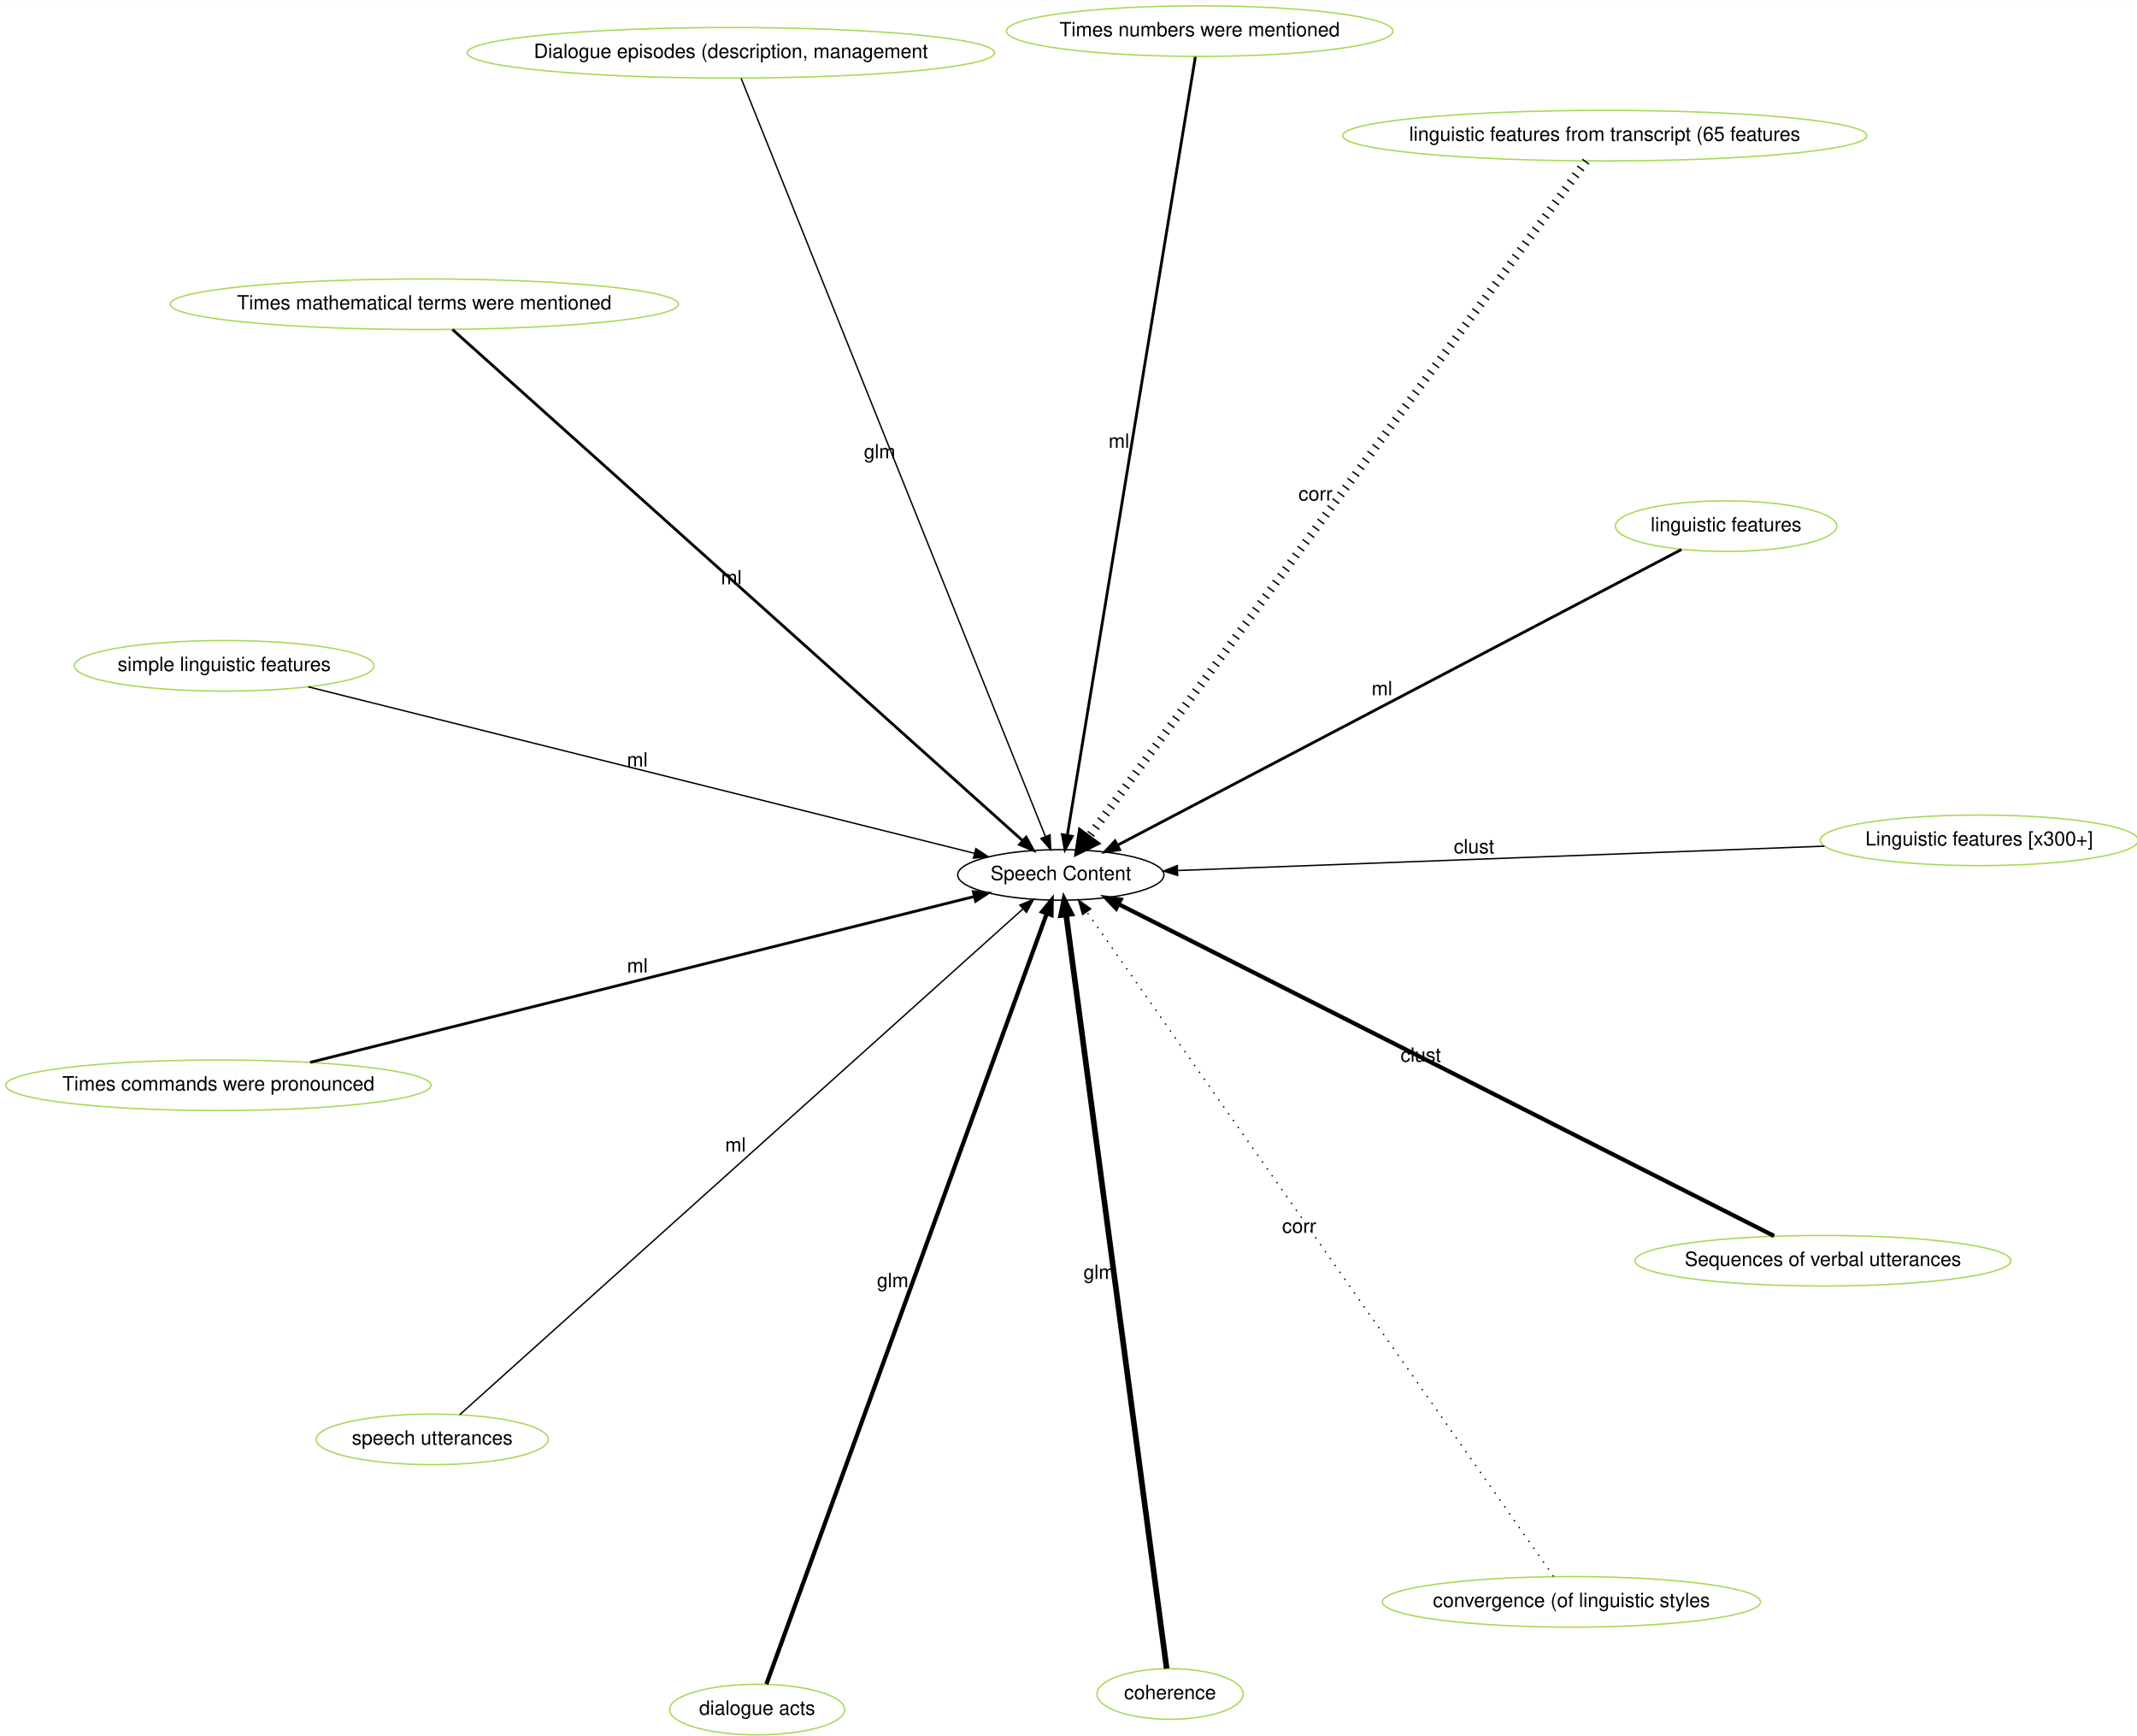
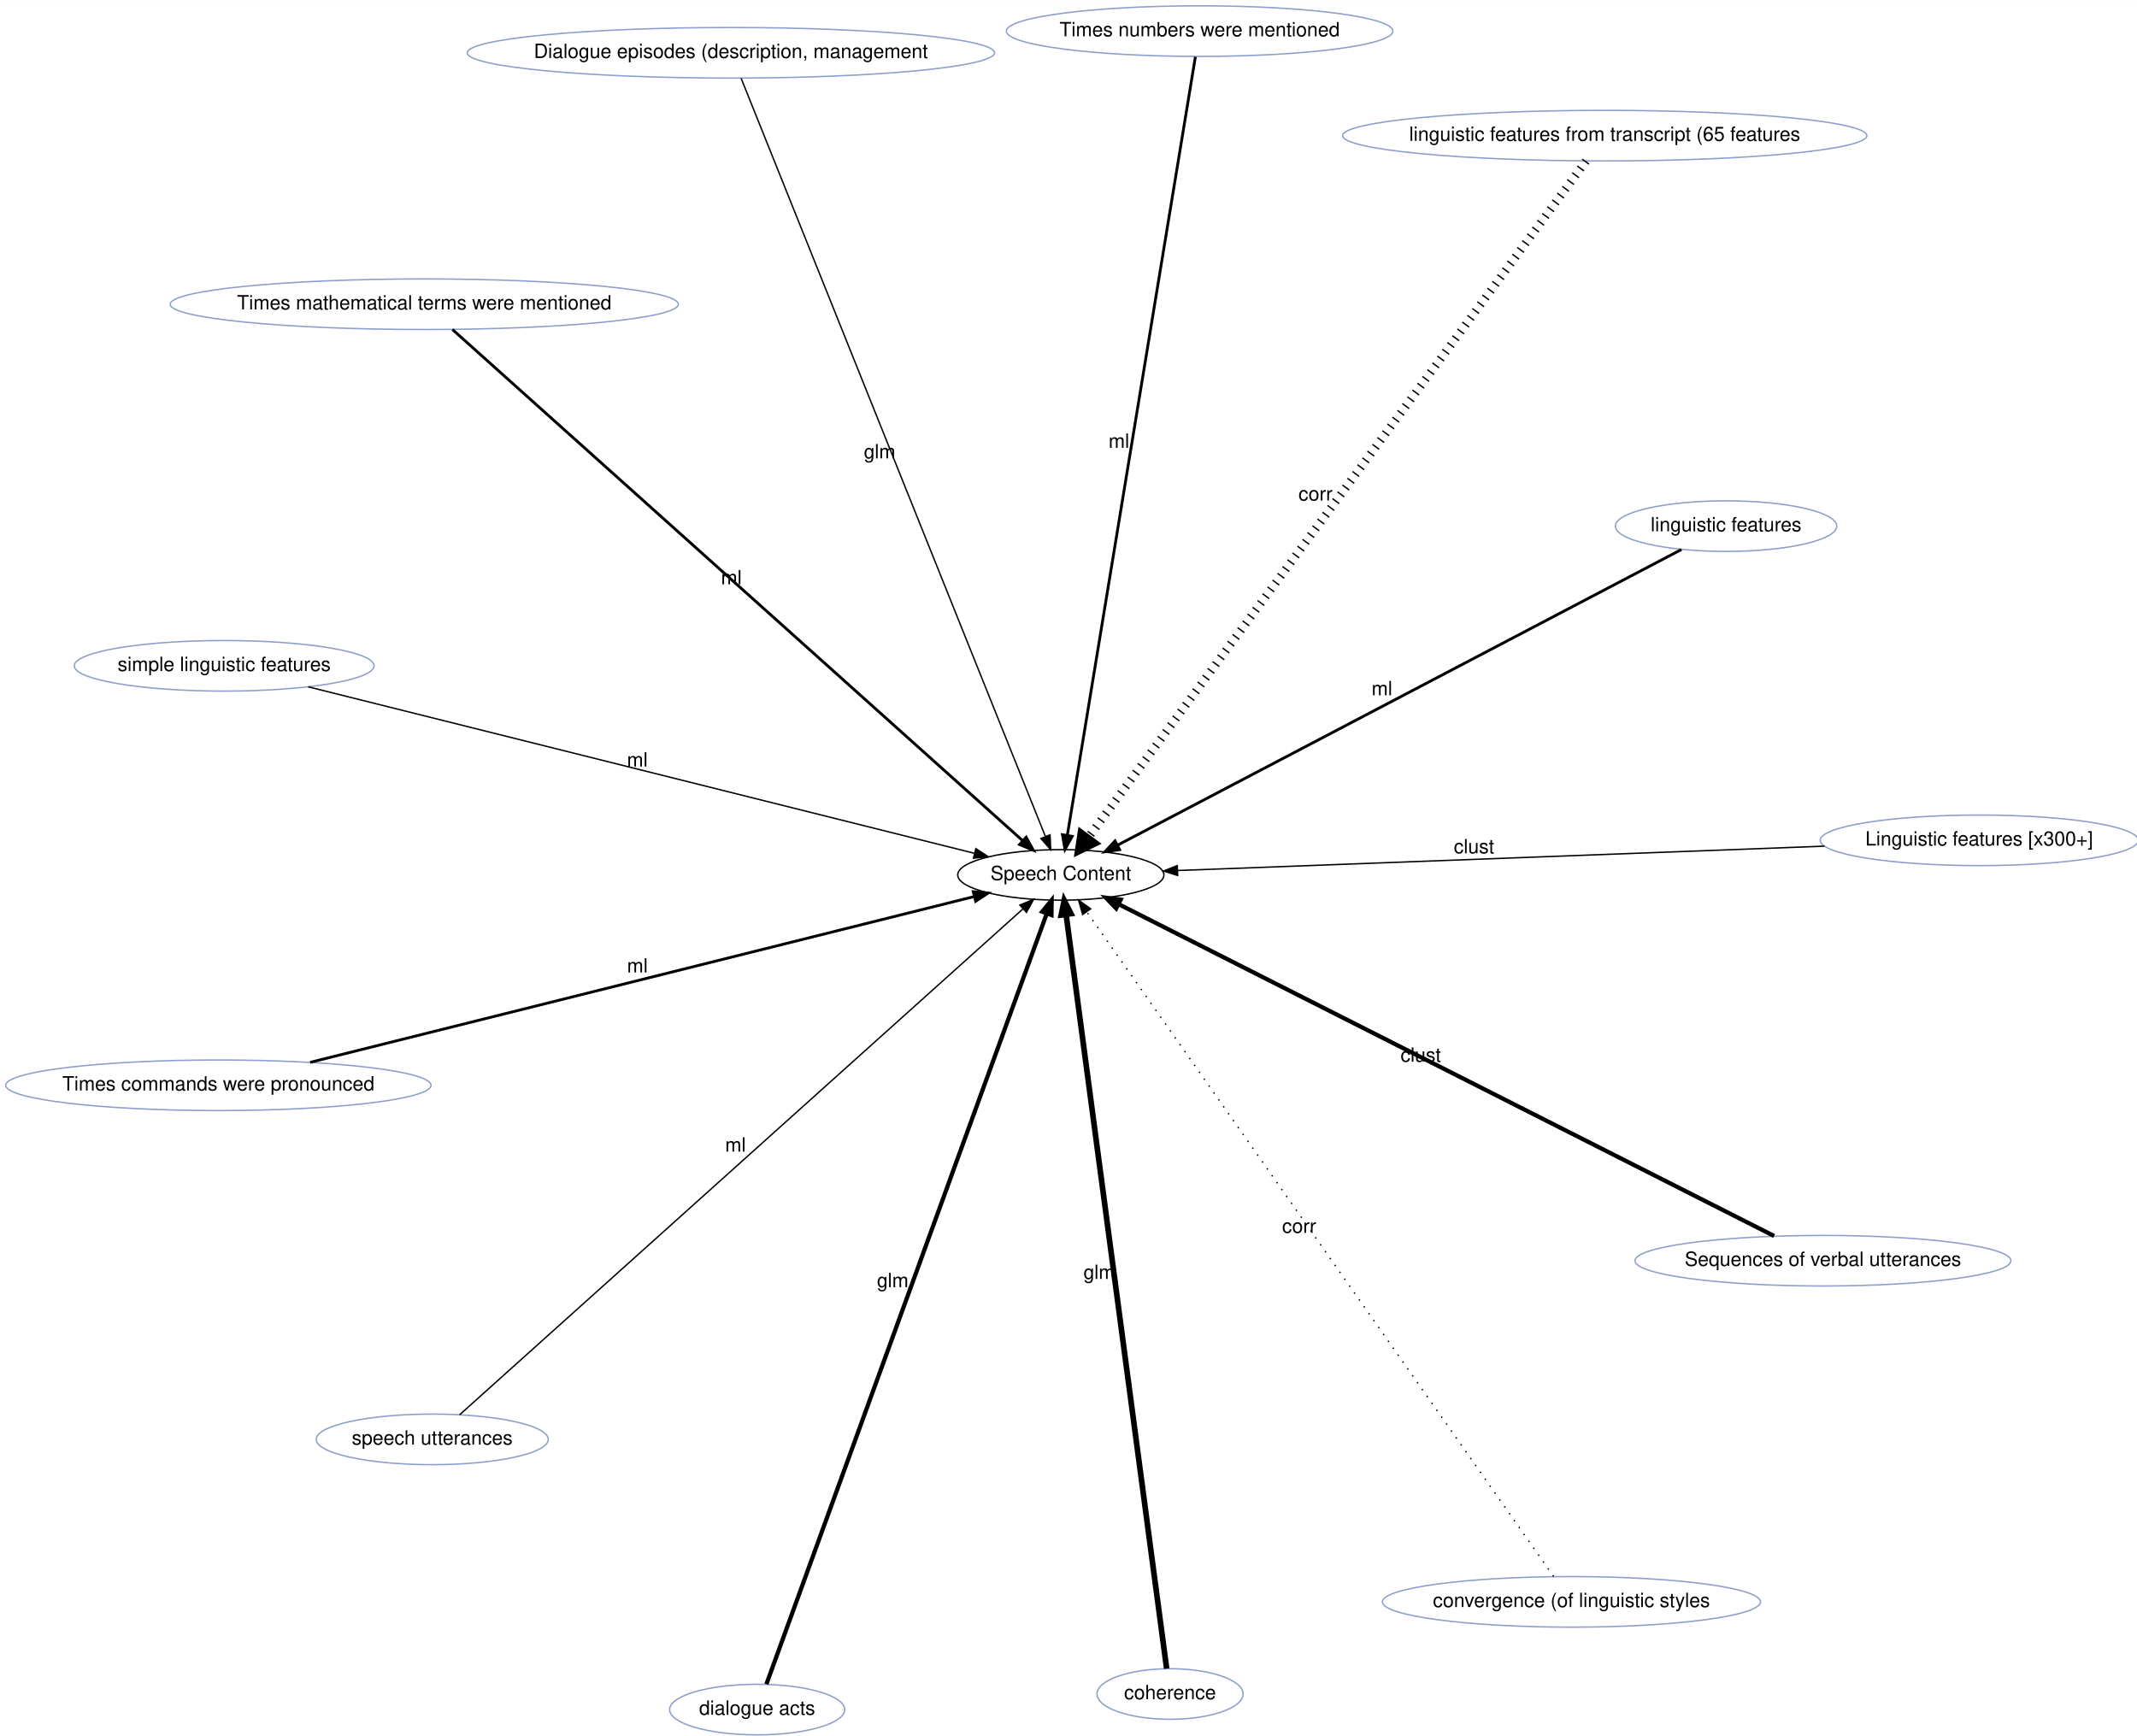
<svg xmlns="http://www.w3.org/2000/svg" xmlns:xlink="http://www.w3.org/1999/xlink" width="1080pt" height="877pt" viewBox="0.00 0.00 1080.00 876.80">
  <g id="graph0" class="graph" transform="scale(0.71 0.71) rotate(0) translate(4 1234.81)">
    <polygon fill="white" stroke="transparent" points="-4,4 -4,-1234.81 1521.91,-1234.81 1521.91,4 -4,4" />
    <g id="node1" class="node">
      <g id="a_node1">
        <a xlink:href="index.svg" xlink:title="Speech Content">
          <ellipse fill="none" stroke="black" cx="751.1" cy="-612.15" rx="73.39" ry="18" />
          <text text-anchor="middle" x="751.1" y="-608.45" font-family="Helvetica,sans-Serif" font-size="14.00">Speech Content</text>
        </a>
      </g>
    </g>
    <g id="node2" class="node">
      <g id="a_node2">
        <a xlink:href="https://scholar.google.com/scholar?hl=en&amp;q=Predicting%20Group%20Performance%20in%20Task-Based%20Interaction" xlink:title="linguistic features" target="_blank">
-           <ellipse fill="none" stroke="#a6d854" cx="1224.62" cy="-860.43" rx="78.79" ry="18" />
+           <ellipse fill="none" stroke="#8da0cb" cx="1224.62" cy="-860.43" rx="78.79" ry="18" />
          <text text-anchor="middle" x="1224.62" y="-856.73" font-family="Helvetica,sans-Serif" font-size="14.00">linguistic features</text>
        </a>
      </g>
    </g>
    <g id="edge1" class="edge">
      <path fill="none" stroke="black" stroke-width="2" d="M1192.82,-843.76C1109.32,-799.98 883.94,-681.8 791.5,-633.33" />
      <polygon fill="black" stroke="black" stroke-width="2" points="792.94,-630.14 782.46,-628.59 789.69,-636.34 792.94,-630.14" />
      <g id="a_edge1-label">
        <a xlink:title="2">
          <text text-anchor="middle" x="979.71" y="-740.01" font-family="Helvetica,sans-Serif" font-size="14.00">ml</text>
        </a>
      </g>
    </g>
    <g id="node3" class="node">
      <g id="a_node3">
        <a xlink:href="https://scholar.google.com/scholar?hl=en&amp;q=The%20Additive%20Value%20of%20Multimodal%20Features%20for%20Predicting%20Engagement,%20Frustration,%20and%20Learning%20during%20Tutoring" xlink:title="dialogue acts" target="_blank">
-           <ellipse fill="none" stroke="#a6d854" cx="534.94" cy="-18" rx="62.29" ry="18" />
+           <ellipse fill="none" stroke="#8da0cb" cx="534.94" cy="-18" rx="62.29" ry="18" />
          <text text-anchor="middle" x="534.94" y="-14.3" font-family="Helvetica,sans-Serif" font-size="14.00">dialogue acts</text>
        </a>
      </g>
    </g>
    <g id="edge2" class="edge">
      <path fill="none" stroke="black" stroke-width="3" d="M541.53,-36.11C572.48,-121.19 703.54,-481.43 741.04,-584.5" />
      <polygon fill="black" stroke="black" stroke-width="3" points="737.86,-585.99 744.57,-594.19 744.44,-583.59 737.86,-585.99" />
      <g id="a_edge2-label">
        <a xlink:title="3">
          <text text-anchor="middle" x="631.45" y="-318.68" font-family="Helvetica,sans-Serif" font-size="14.00">glm</text>
        </a>
      </g>
    </g>
    <g id="node4" class="node">
      <g id="a_node4">
        <a xlink:href="https://scholar.google.com/scholar?hl=en&amp;q=Dual%20Gaze%20as%20a%20Proxy%20for%20Collaboration%20in%20Informal%20Learning" xlink:title="Dialogue episodes (description, management" target="_blank">
-           <ellipse fill="none" stroke="#a6d854" cx="516.25" cy="-1197.37" rx="187.67" ry="18" />
+           <ellipse fill="none" stroke="#8da0cb" cx="516.25" cy="-1197.37" rx="187.67" ry="18" />
          <text text-anchor="middle" x="516.25" y="-1193.67" font-family="Helvetica,sans-Serif" font-size="14.00">Dialogue episodes (description, management</text>
        </a>
      </g>
    </g>
    <g id="edge3" class="edge">
      <path fill="none" stroke="black" d="M523.54,-1179.22C557.37,-1094.91 699.22,-741.43 740.06,-639.67" />
      <polygon fill="black" stroke="black" points="743.42,-640.68 743.9,-630.1 736.93,-638.07 743.42,-640.68" />
      <g id="a_edge3-label">
        <a xlink:title="1">
          <text text-anchor="middle" x="622.14" y="-908.66" font-family="Helvetica,sans-Serif" font-size="14.00">glm</text>
        </a>
      </g>
    </g>
    <g id="node5" class="node">
      <g id="a_node5">
        <a xlink:href="https://scholar.google.com/scholar?hl=en&amp;q=Expertise%20estimation%20based%20on%20simple%20multimodal%20features" xlink:title="Times numbers were mentioned" target="_blank">
-           <ellipse fill="none" stroke="#a6d854" cx="849.89" cy="-1212.81" rx="137.58" ry="18" />
+           <ellipse fill="none" stroke="#8da0cb" cx="849.89" cy="-1212.81" rx="137.58" ry="18" />
          <text text-anchor="middle" x="849.89" y="-1209.11" font-family="Helvetica,sans-Serif" font-size="14.00">Times numbers were mentioned</text>
        </a>
      </g>
    </g>
    <g id="edge4" class="edge">
      <path fill="none" stroke="black" stroke-width="2" d="M846.88,-1194.51C832.75,-1108.58 772.96,-745.04 755.75,-640.42" />
      <polygon fill="black" stroke="black" stroke-width="2" points="759.16,-639.61 754.09,-630.31 752.26,-640.75 759.16,-639.61" />
      <g id="a_edge4-label">
        <a xlink:title="2">
          <text text-anchor="middle" x="792.48" y="-916.17" font-family="Helvetica,sans-Serif" font-size="14.00">ml</text>
        </a>
      </g>
    </g>
    <g id="node6" class="node">
      <g id="a_node6">
        <a xlink:href="https://scholar.google.com/scholar?hl=en&amp;q=Expertise%20estimation%20based%20on%20simple%20multimodal%20features" xlink:title="Times mathematical terms were mentioned" target="_blank">
-           <ellipse fill="none" stroke="#a6d854" cx="298" cy="-1018.39" rx="180.87" ry="18" />
+           <ellipse fill="none" stroke="#8da0cb" cx="298" cy="-1018.39" rx="180.87" ry="18" />
          <text text-anchor="middle" x="298" y="-1014.69" font-family="Helvetica,sans-Serif" font-size="14.00">Times mathematical terms were mentioned</text>
        </a>
      </g>
    </g>
    <g id="edge5" class="edge">
      <path fill="none" stroke="black" stroke-width="2" d="M318.05,-1000.41C390.81,-935.18 640.93,-710.92 724.03,-636.43" />
      <polygon fill="black" stroke="black" stroke-width="2" points="726.42,-638.98 731.53,-629.7 721.75,-633.76 726.42,-638.98" />
      <g id="a_edge5-label">
        <a xlink:title="2">
          <text text-anchor="middle" x="516.61" y="-819.01" font-family="Helvetica,sans-Serif" font-size="14.00">ml</text>
        </a>
      </g>
    </g>
    <g id="node7" class="node">
      <g id="a_node7">
        <a xlink:href="https://scholar.google.com/scholar?hl=en&amp;q=Expertise%20estimation%20based%20on%20simple%20multimodal%20features" xlink:title="Times commands were pronounced" target="_blank">
-           <ellipse fill="none" stroke="#a6d854" cx="151.44" cy="-462.4" rx="151.37" ry="18" />
+           <ellipse fill="none" stroke="#8da0cb" cx="151.44" cy="-462.4" rx="151.37" ry="18" />
          <text text-anchor="middle" x="151.44" y="-458.7" font-family="Helvetica,sans-Serif" font-size="14.00">Times commands were pronounced</text>
        </a>
      </g>
    </g>
    <g id="edge6" class="edge">
      <path fill="none" stroke="black" stroke-width="2" d="M216.75,-478.71C333.29,-507.82 575.5,-568.3 689.39,-596.74" />
      <polygon fill="black" stroke="black" stroke-width="2" points="688.79,-600.2 699.34,-599.23 690.49,-593.41 688.79,-600.2" />
      <g id="a_edge6-label">
        <a xlink:title="2">
          <text text-anchor="middle" x="449.73" y="-542.69" font-family="Helvetica,sans-Serif" font-size="14.00">ml</text>
        </a>
      </g>
    </g>
    <g id="node8" class="node">
      <g id="a_node8">
        <a xlink:href="https://scholar.google.com/scholar?hl=en&amp;q=Capturing%20and%20analyzing%20verbal%20and%20physical%20collaborative%20learning%20interactions%20at%20an%20enriched%20interactive%20tabletop" xlink:title="Sequences of verbal utterances" target="_blank">
-           <ellipse fill="none" stroke="#a6d854" cx="1293.59" cy="-337.52" rx="133.78" ry="18" />
+           <ellipse fill="none" stroke="#8da0cb" cx="1293.59" cy="-337.52" rx="133.78" ry="18" />
          <text text-anchor="middle" x="1293.59" y="-333.82" font-family="Helvetica,sans-Serif" font-size="14.00">Sequences of verbal utterances</text>
        </a>
      </g>
    </g>
    <g id="edge7" class="edge">
      <path fill="none" stroke="black" stroke-width="3" d="M1258.83,-355.12C1163.02,-403.62 895.43,-539.09 792.33,-591.28" />
      <polygon fill="black" stroke="black" stroke-width="3" points="790.5,-588.28 783.16,-595.92 793.67,-594.53 790.5,-588.28" />
      <g id="a_edge7-label">
        <a xlink:title="3">
          <text text-anchor="middle" x="1007.32" y="-479.16" font-family="Helvetica,sans-Serif" font-size="14.00">clust</text>
        </a>
      </g>
    </g>
    <g id="node9" class="node">
      <g id="a_node9">
        <a xlink:href="https://scholar.google.com/scholar?hl=en&amp;q=Using%20Interlocutor-Modulated%20Attention%20BLSTM%20to%20Predict%20Personality%20Traits%20in%20Small%20Group%20Interaction" xlink:title="speech utterances" target="_blank">
-           <ellipse fill="none" stroke="#a6d854" cx="303.66" cy="-210.33" rx="82.59" ry="18" />
+           <ellipse fill="none" stroke="#8da0cb" cx="303.66" cy="-210.33" rx="82.59" ry="18" />
          <text text-anchor="middle" x="303.66" y="-206.63" font-family="Helvetica,sans-Serif" font-size="14.00">speech utterances</text>
        </a>
      </g>
    </g>
    <g id="edge8" class="edge">
      <path fill="none" stroke="black" d="M323.17,-227.85C394.55,-291.95 641.59,-513.8 724.06,-587.87" />
      <polygon fill="black" stroke="black" points="721.96,-590.68 731.74,-594.76 726.64,-585.48 721.96,-590.68" />
      <g id="a_edge8-label">
        <a xlink:title="1">
          <text text-anchor="middle" x="519.53" y="-415.17" font-family="Helvetica,sans-Serif" font-size="14.00">ml</text>
        </a>
      </g>
    </g>
    <g id="node10" class="node">
      <g id="a_node10">
        <a xlink:href="https://scholar.google.com/scholar?hl=en&amp;q=Does%20Seeing%20One%20Another’s%20Gaze%20Affect%20Group%20Dialogue?" xlink:title="convergence (of linguistic styles" target="_blank">
-           <ellipse fill="none" stroke="#a6d854" cx="1114.57" cy="-94.67" rx="134.58" ry="18" />
+           <ellipse fill="none" stroke="#8da0cb" cx="1114.57" cy="-94.67" rx="134.58" ry="18" />
          <text text-anchor="middle" x="1114.57" y="-90.97" font-family="Helvetica,sans-Serif" font-size="14.00">convergence (of linguistic styles</text>
        </a>
      </g>
    </g>
    <g id="edge9" class="edge">
      <path fill="none" stroke="black" stroke-dasharray="1,5" d="M1101.84,-112.78C1047.43,-190.26 834.12,-493.95 769.65,-585.74" />
      <polygon fill="black" stroke="black" points="766.6,-583.99 763.72,-594.18 772.33,-588.01 766.6,-583.99" />
      <g id="a_edge9-label">
        <a xlink:title="1">
          <text text-anchor="middle" x="920.72" y="-357.37" font-family="Helvetica,sans-Serif" font-size="14.00">corr</text>
        </a>
      </g>
    </g>
    <g id="node11" class="node">
      <g id="a_node11">
        <a xlink:href="https://scholar.google.com/scholar?hl=en&amp;q=Does%20Seeing%20One%20Another’s%20Gaze%20Affect%20Group%20Dialogue?" xlink:title="coherence" target="_blank">
-           <ellipse fill="none" stroke="#a6d854" cx="828.85" cy="-29.09" rx="51.99" ry="18" />
+           <ellipse fill="none" stroke="#8da0cb" cx="828.85" cy="-29.09" rx="51.99" ry="18" />
          <text text-anchor="middle" x="828.85" y="-25.39" font-family="Helvetica,sans-Serif" font-size="14.00">coherence</text>
        </a>
      </g>
    </g>
    <g id="edge10" class="edge">
      <path fill="none" stroke="black" stroke-width="4" d="M826.43,-47.17C815.27,-130.91 768.57,-481.15 754.88,-583.78" />
      <polygon fill="black" stroke="black" stroke-width="4" points="751.38,-583.61 753.52,-593.99 758.31,-584.54 751.38,-583.61" />
      <g id="a_edge10-label">
        <a xlink:title="4">
          <text text-anchor="middle" x="778.46" y="-324.54" font-family="Helvetica,sans-Serif" font-size="14.00">glm</text>
        </a>
      </g>
    </g>
    <g id="node12" class="node">
      <g id="a_node12">
        <a xlink:href="https://scholar.google.com/scholar?hl=en&amp;q=Does%20Seeing%20One%20Another’s%20Gaze%20Affect%20Group%20Dialogue?" xlink:title="simple linguistic features" target="_blank">
-           <ellipse fill="none" stroke="#a6d854" cx="155.56" cy="-760.99" rx="106.68" ry="18" />
+           <ellipse fill="none" stroke="#8da0cb" cx="155.56" cy="-760.99" rx="106.68" ry="18" />
          <text text-anchor="middle" x="155.56" y="-757.29" font-family="Helvetica,sans-Serif" font-size="14.00">simple linguistic features</text>
        </a>
      </g>
    </g>
    <g id="edge11" class="edge">
      <path fill="none" stroke="black" d="M215.39,-746.04C328.91,-717.66 574.49,-656.29 689.43,-627.57" />
      <polygon fill="black" stroke="black" points="690.62,-630.88 699.47,-625.06 688.92,-624.08 690.62,-630.88" />
      <g id="a_edge11-label">
        <a xlink:title="1">
          <text text-anchor="middle" x="449.67" y="-689.28" font-family="Helvetica,sans-Serif" font-size="14.00">ml</text>
        </a>
      </g>
    </g>
    <g id="node13" class="node">
      <g id="a_node13">
        <a xlink:href="https://scholar.google.com/scholar?hl=en&amp;q=Task-independent%20Multimodal%20Prediction%20of%20Group%20Performance%20Based%20on%20Product%20Dimensions" xlink:title="Linguistic features [x300+]" target="_blank">
-           <ellipse fill="none" stroke="#a6d854" cx="1404.82" cy="-636.77" rx="113.18" ry="18" />
+           <ellipse fill="none" stroke="#8da0cb" cx="1404.82" cy="-636.77" rx="113.18" ry="18" />
          <text text-anchor="middle" x="1404.82" y="-633.07" font-family="Helvetica,sans-Serif" font-size="14.00">Linguistic features [x300+]</text>
        </a>
      </g>
    </g>
    <g id="edge12" class="edge">
      <path fill="none" stroke="black" d="M1294.67,-632.62C1164.68,-627.72 951.48,-619.7 834.46,-615.29" />
      <polygon fill="black" stroke="black" points="834.25,-611.78 824.13,-614.9 833.99,-618.78 834.25,-611.78" />
      <g id="a_edge12-label">
        <a xlink:title="1">
          <text text-anchor="middle" x="1045.21" y="-627.55" font-family="Helvetica,sans-Serif" font-size="14.00">clust</text>
        </a>
      </g>
    </g>
    <g id="node14" class="node">
      <g id="a_node14">
        <a xlink:href="https://scholar.google.com/scholar?hl=en&amp;q=Multimodal%20Analysis%20of%20Vocal%20Collaborative%20Search:A%20Public%20Corpus%20and%20Results" xlink:title="linguistic features from transcript (65 features" target="_blank">
-           <ellipse fill="none" stroke="#a6d854" cx="1138.27" cy="-1138.39" rx="186.57" ry="18" />
+           <ellipse fill="none" stroke="#8da0cb" cx="1138.27" cy="-1138.39" rx="186.57" ry="18" />
          <text text-anchor="middle" x="1138.27" y="-1134.69" font-family="Helvetica,sans-Serif" font-size="14.00">linguistic features from transcript (65 features</text>
        </a>
      </g>
    </g>
    <g id="edge13" class="edge">
      <path fill="none" stroke="black" stroke-width="6" stroke-dasharray="1,5" d="M1124.94,-1120.27C1067.17,-1041.75 838.24,-730.58 770.24,-638.17" />
      <polygon fill="black" stroke="black" stroke-width="6" points="774.33,-634.86 764.17,-629.92 765.87,-641.09 774.33,-634.86" />
      <g id="a_edge13-label">
        <a xlink:title="6">
          <text text-anchor="middle" x="932.37" y="-878.64" font-family="Helvetica,sans-Serif" font-size="14.00">corr</text>
        </a>
      </g>
    </g>
  </g>
</svg>
